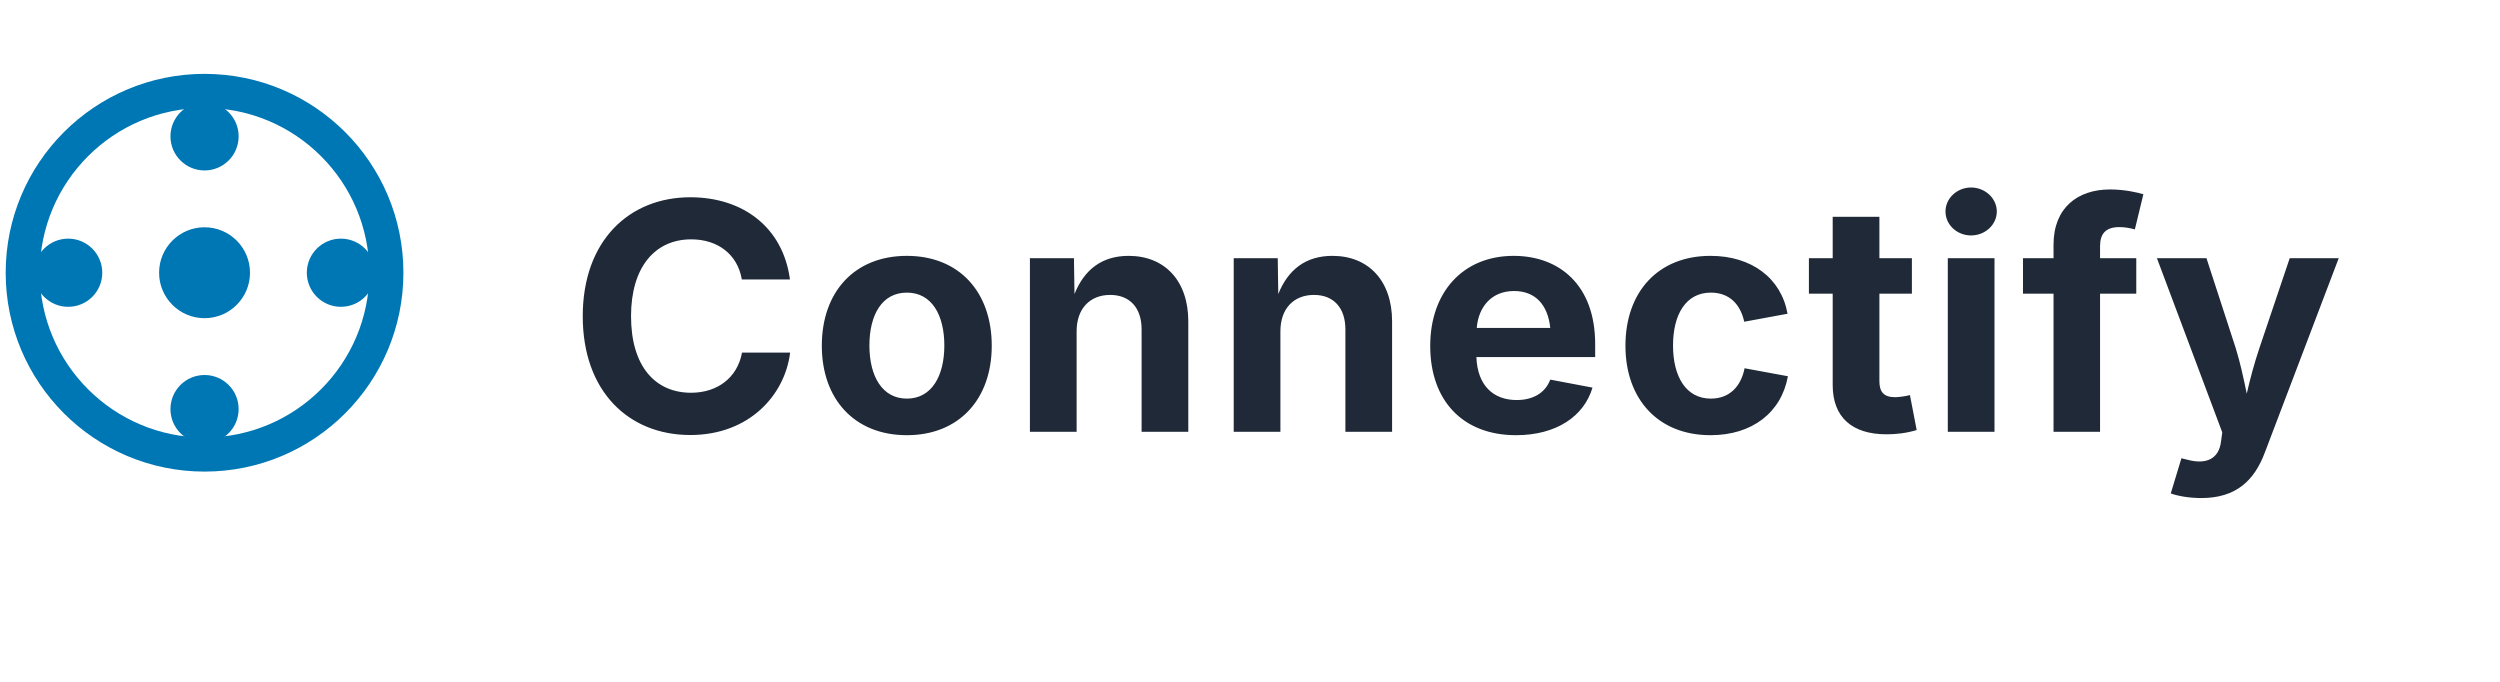
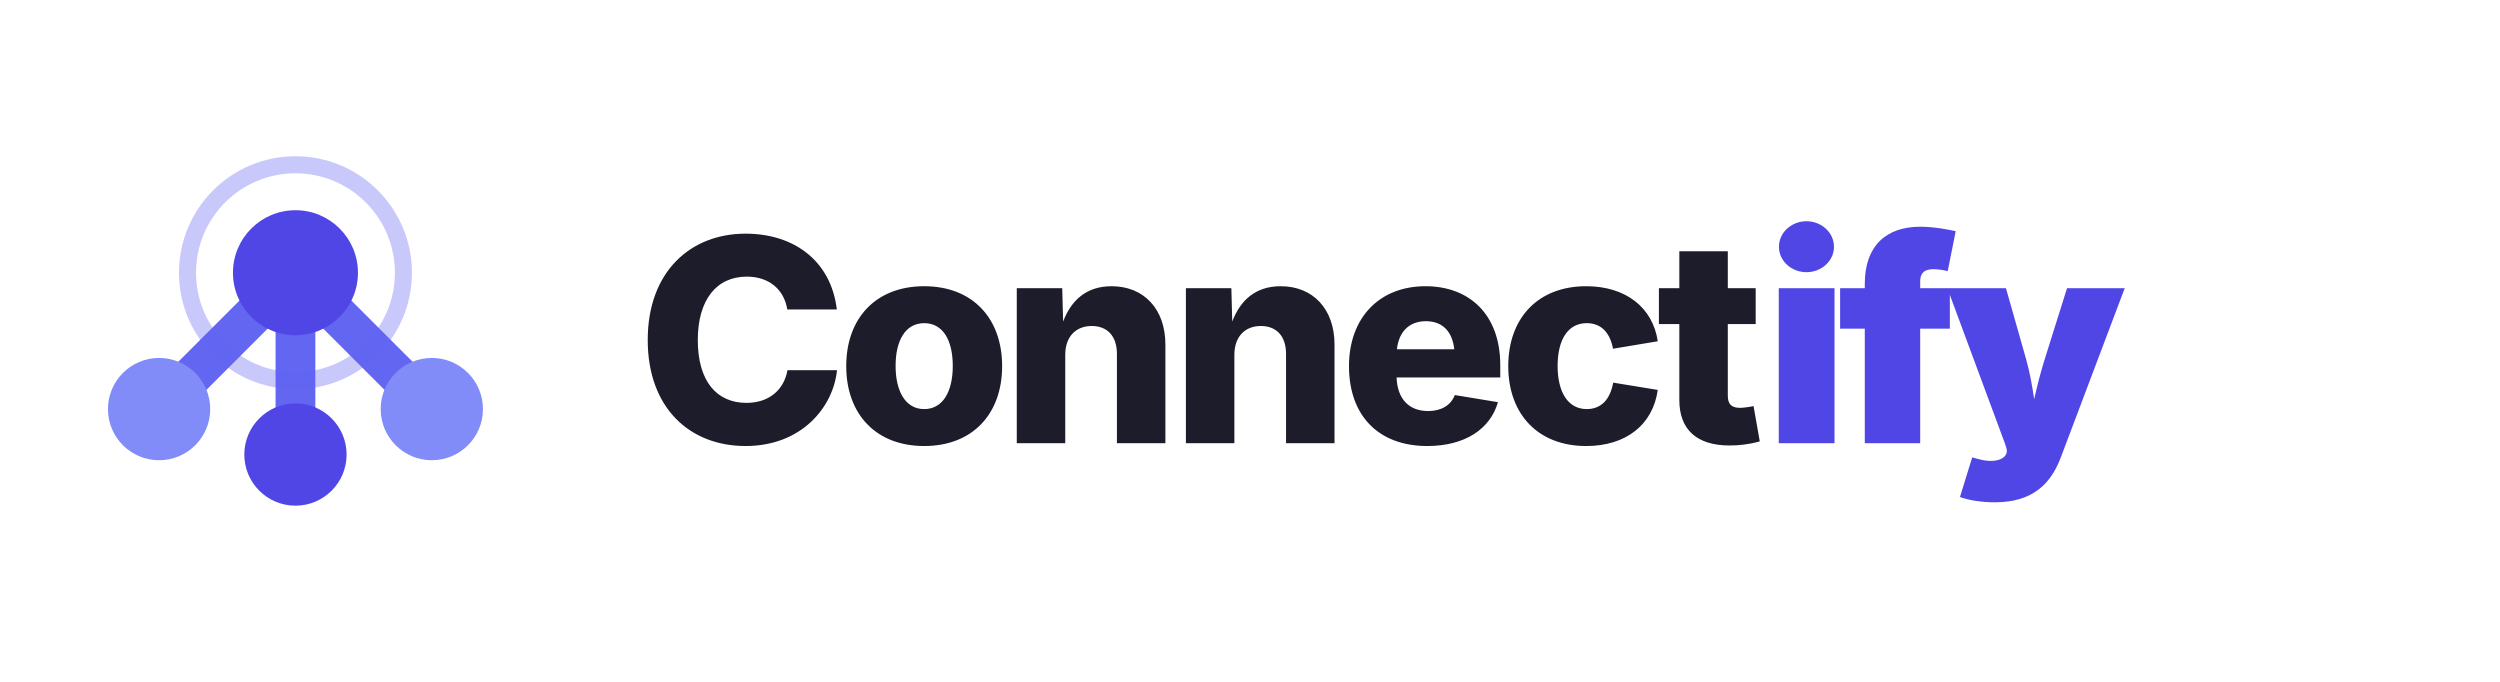
<svg xmlns="http://www.w3.org/2000/svg" width="220" height="60" viewBox="0 0 220 60" fill="none">
-   <g transform="translate(0, 6)">
-     <circle cx="18" cy="18" r="16" stroke="#0077B5" stroke-width="3" />
-     <circle cx="18" cy="18" r="4" fill="#0077B5" />
-     <circle cx="6" cy="18" r="3" fill="#0077B5" />
-     <circle cx="30" cy="18" r="3" fill="#0077B5" />
-     <circle cx="18" cy="6" r="3" fill="#0077B5" />
-     <circle cx="18" cy="30" r="3" fill="#0077B5" />
+   <style>
+     .logo-text {
+       fill: #1C1C2A;
+     }
+     @media (prefers-color-scheme: dark) {
+       .logo-text {
+         fill: #E8E6E1;
+       }
+     }
+   </style>
+   <g transform="translate(8, 12)">
+     <path d="M6 24 L18 12 L30 24 M18 12 L18 28" stroke="#6366F1" stroke-width="3.5" stroke-linecap="round" stroke-linejoin="round" />
+     <circle cx="18" cy="12" r="5.5" fill="#4F46E5" />
+     <circle cx="6" cy="24" r="4.5" fill="#818CF8" />
+     <circle cx="30" cy="24" r="4.5" fill="#818CF8" />
+     <circle cx="18" cy="28" r="4.5" fill="#4F46E5" />
+     <circle cx="18" cy="12" r="9.5" stroke="#6366F1" stroke-width="1.5" stroke-opacity="0.35" />
  </g>
-   <text x="50" y="38" fill="#1F2937" font-size="28" font-weight="700" font-family="Inter, system-ui, -apple-system, sans-serif" letter-spacing="0.5">
-     Connectify
+   <text x="56" y="39" class="logo-text" font-size="25" font-weight="800" font-family="Inter, system-ui, -apple-system, sans-serif" letter-spacing="-0.04em">
+     Connect<tspan fill="#4F46E5" font-weight="900">ify</tspan>
  </text>
</svg>
